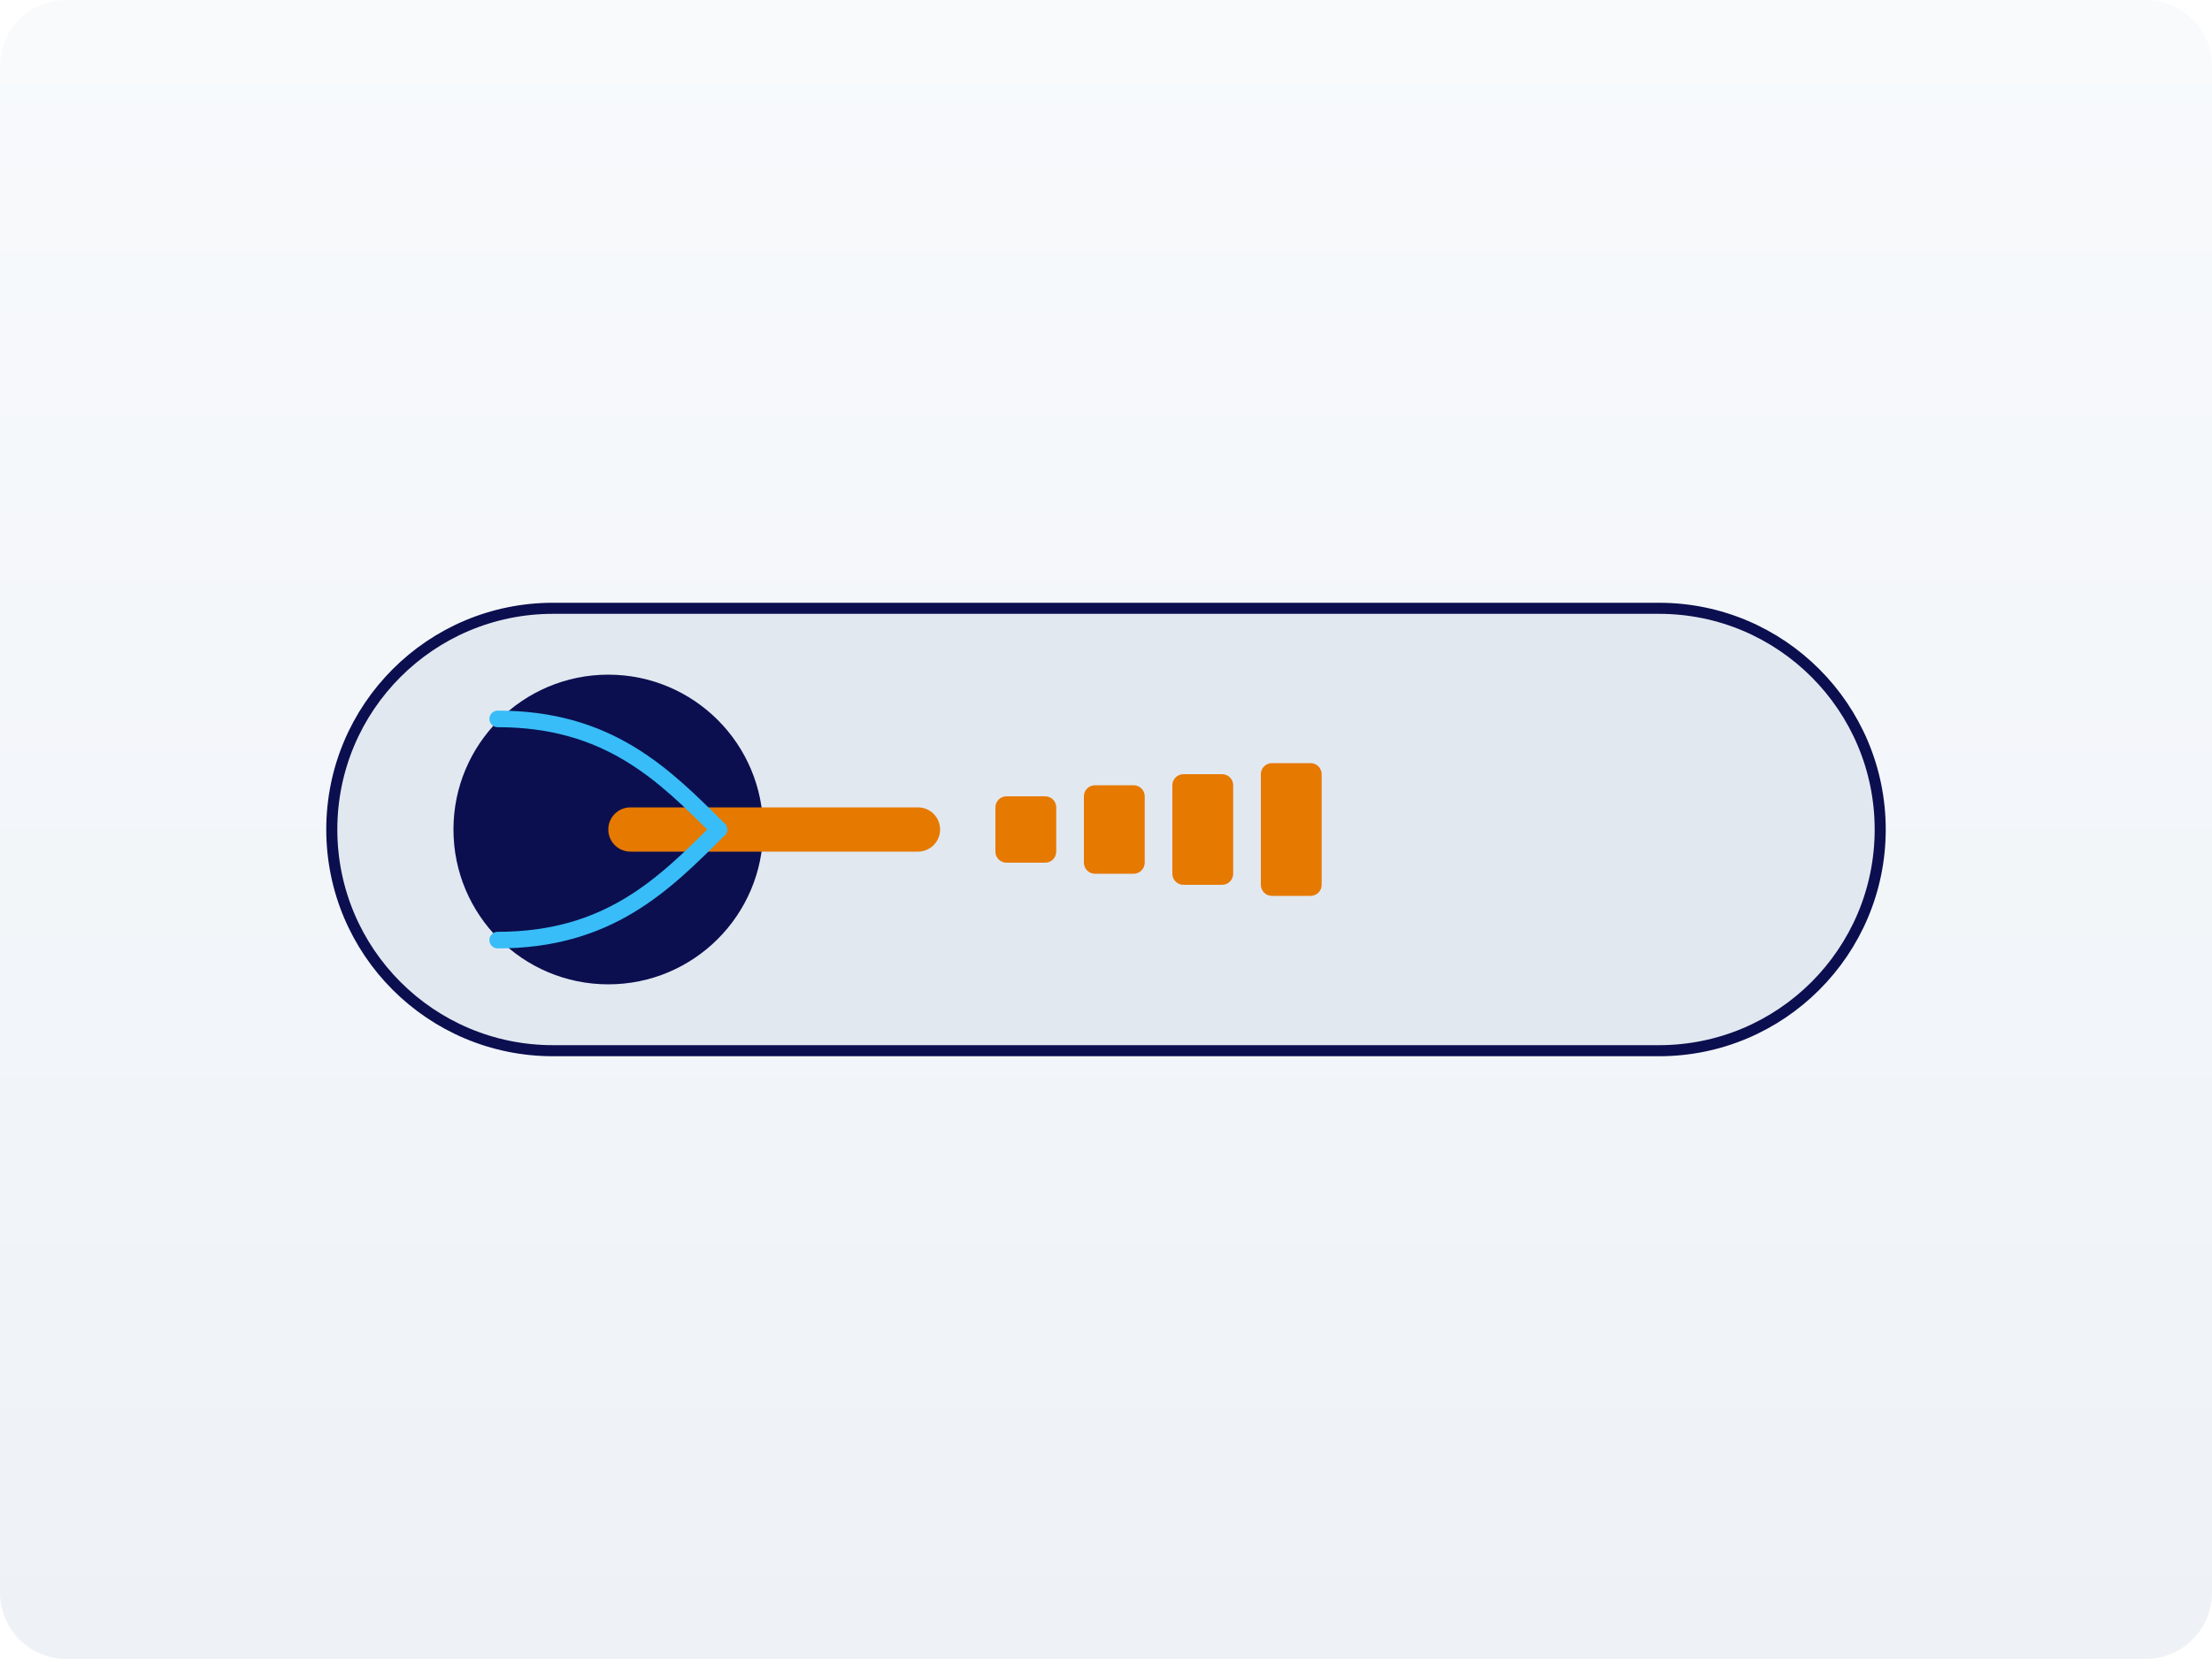
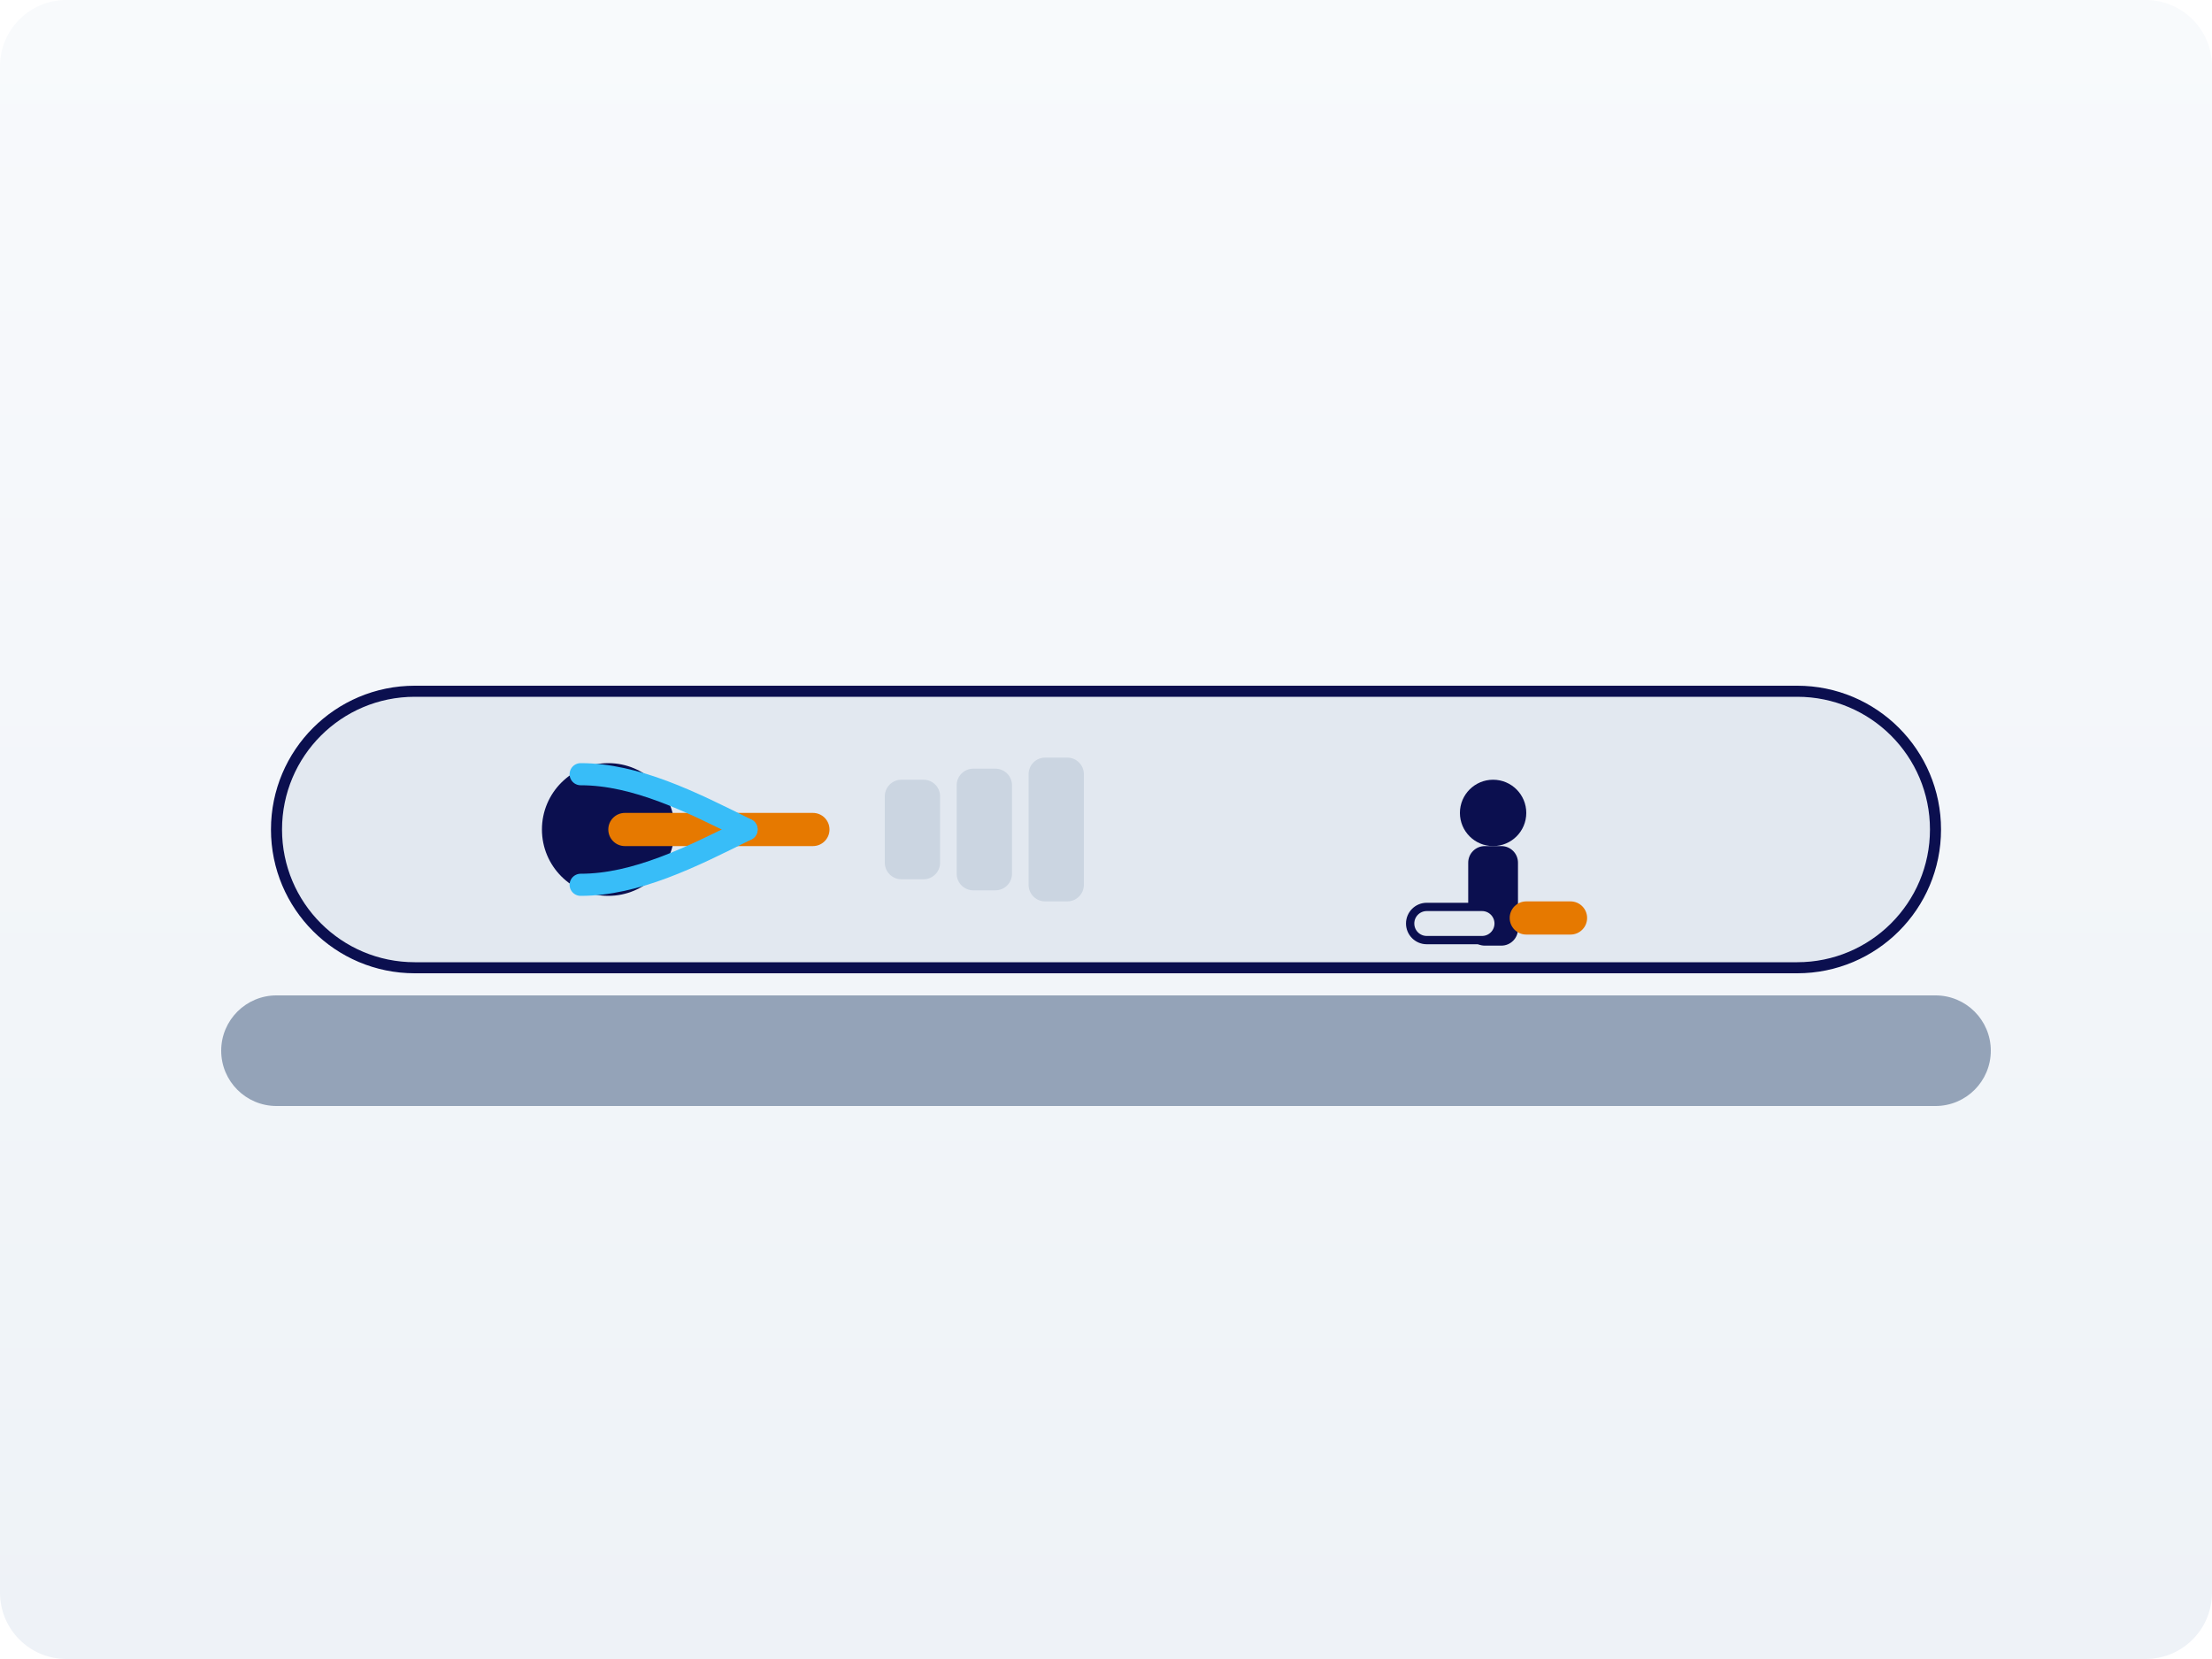
<svg xmlns="http://www.w3.org/2000/svg" viewBox="0 0 800 600" role="img" aria-labelledby="title desc">
  <defs>
    <linearGradient id="bg" x1="0" y1="0" x2="0" y2="1">
      <stop offset="0" stop-color="#f8fafc" />
      <stop offset="1" stop-color="#eef2f7" />
    </linearGradient>
  </defs>
  <rect width="800" height="600" rx="24" fill="url(#bg)" />
-   <rect x="120" y="220" width="560" height="160" rx="80" fill="#e2e8f0" stroke="#0b0f4f" stroke-width="4" />
-   <circle cx="220" cy="300" r="56" fill="#0b0f4f" />
-   <g fill="#e67900">
-     <rect x="220" y="292" width="120" height="16" rx="8" />
-     <rect x="360" y="288" width="22" height="24" rx="4" />
-     <rect x="392" y="284" width="22" height="32" rx="4" />
-     <rect x="424" y="280" width="22" height="40" rx="4" />
-     <rect x="456" y="276" width="22" height="48" rx="4" />
+   <rect x="80" y="360" width="640" height="40" rx="20" fill="#94a3b8" />
+   <rect x="100" y="250" width="600" height="100" rx="50" fill="#e2e8f0" stroke="#0b0f4f" stroke-width="4" />
+   <g transform="translate(220 300)">
+     <circle cx="0" cy="0" r="24" fill="#0b0f4f" />
+     <rect x="0" y="-6" width="80" height="12" rx="6" fill="#e67900" />
  </g>
-   <g stroke="#38bdf8" stroke-width="6" stroke-linecap="round" fill="none">
-     <path d="M180 260 C220 260, 240 280, 260 300" />
-     <path d="M180 340 C220 340, 240 320, 260 300" />
+   <g transform="translate(320 300)" fill="#cbd5e1">
+     <rect x="0" y="-18" width="20" height="36" rx="6" />
+     <rect x="26" y="-22" width="20" height="44" rx="6" />
+     <rect x="52" y="-26" width="20" height="52" rx="6" />
+   </g>
+   <g stroke="#38bdf8" stroke-width="8" stroke-linecap="round" fill="none">
+     <path d="M210 280 C230 280, 250 290, 270 300" />
+     <path d="M210 320 C230 320, 250 310, 270 300" />
+   </g>
+   <g transform="translate(540 320)">
+     <circle cx="0" cy="-26" r="12" fill="#0b0f4f" />
+     <rect x="-9" y="-14" width="18" height="36" rx="6" fill="#0b0f4f" />
+     <rect x="-30" y="8" width="32" height="12" rx="6" fill="#e2e8f0" stroke="#0b0f4f" stroke-width="3" />
+     <rect x="6" y="6" width="28" height="12" rx="6" fill="#e67900" />
  </g>
</svg>
